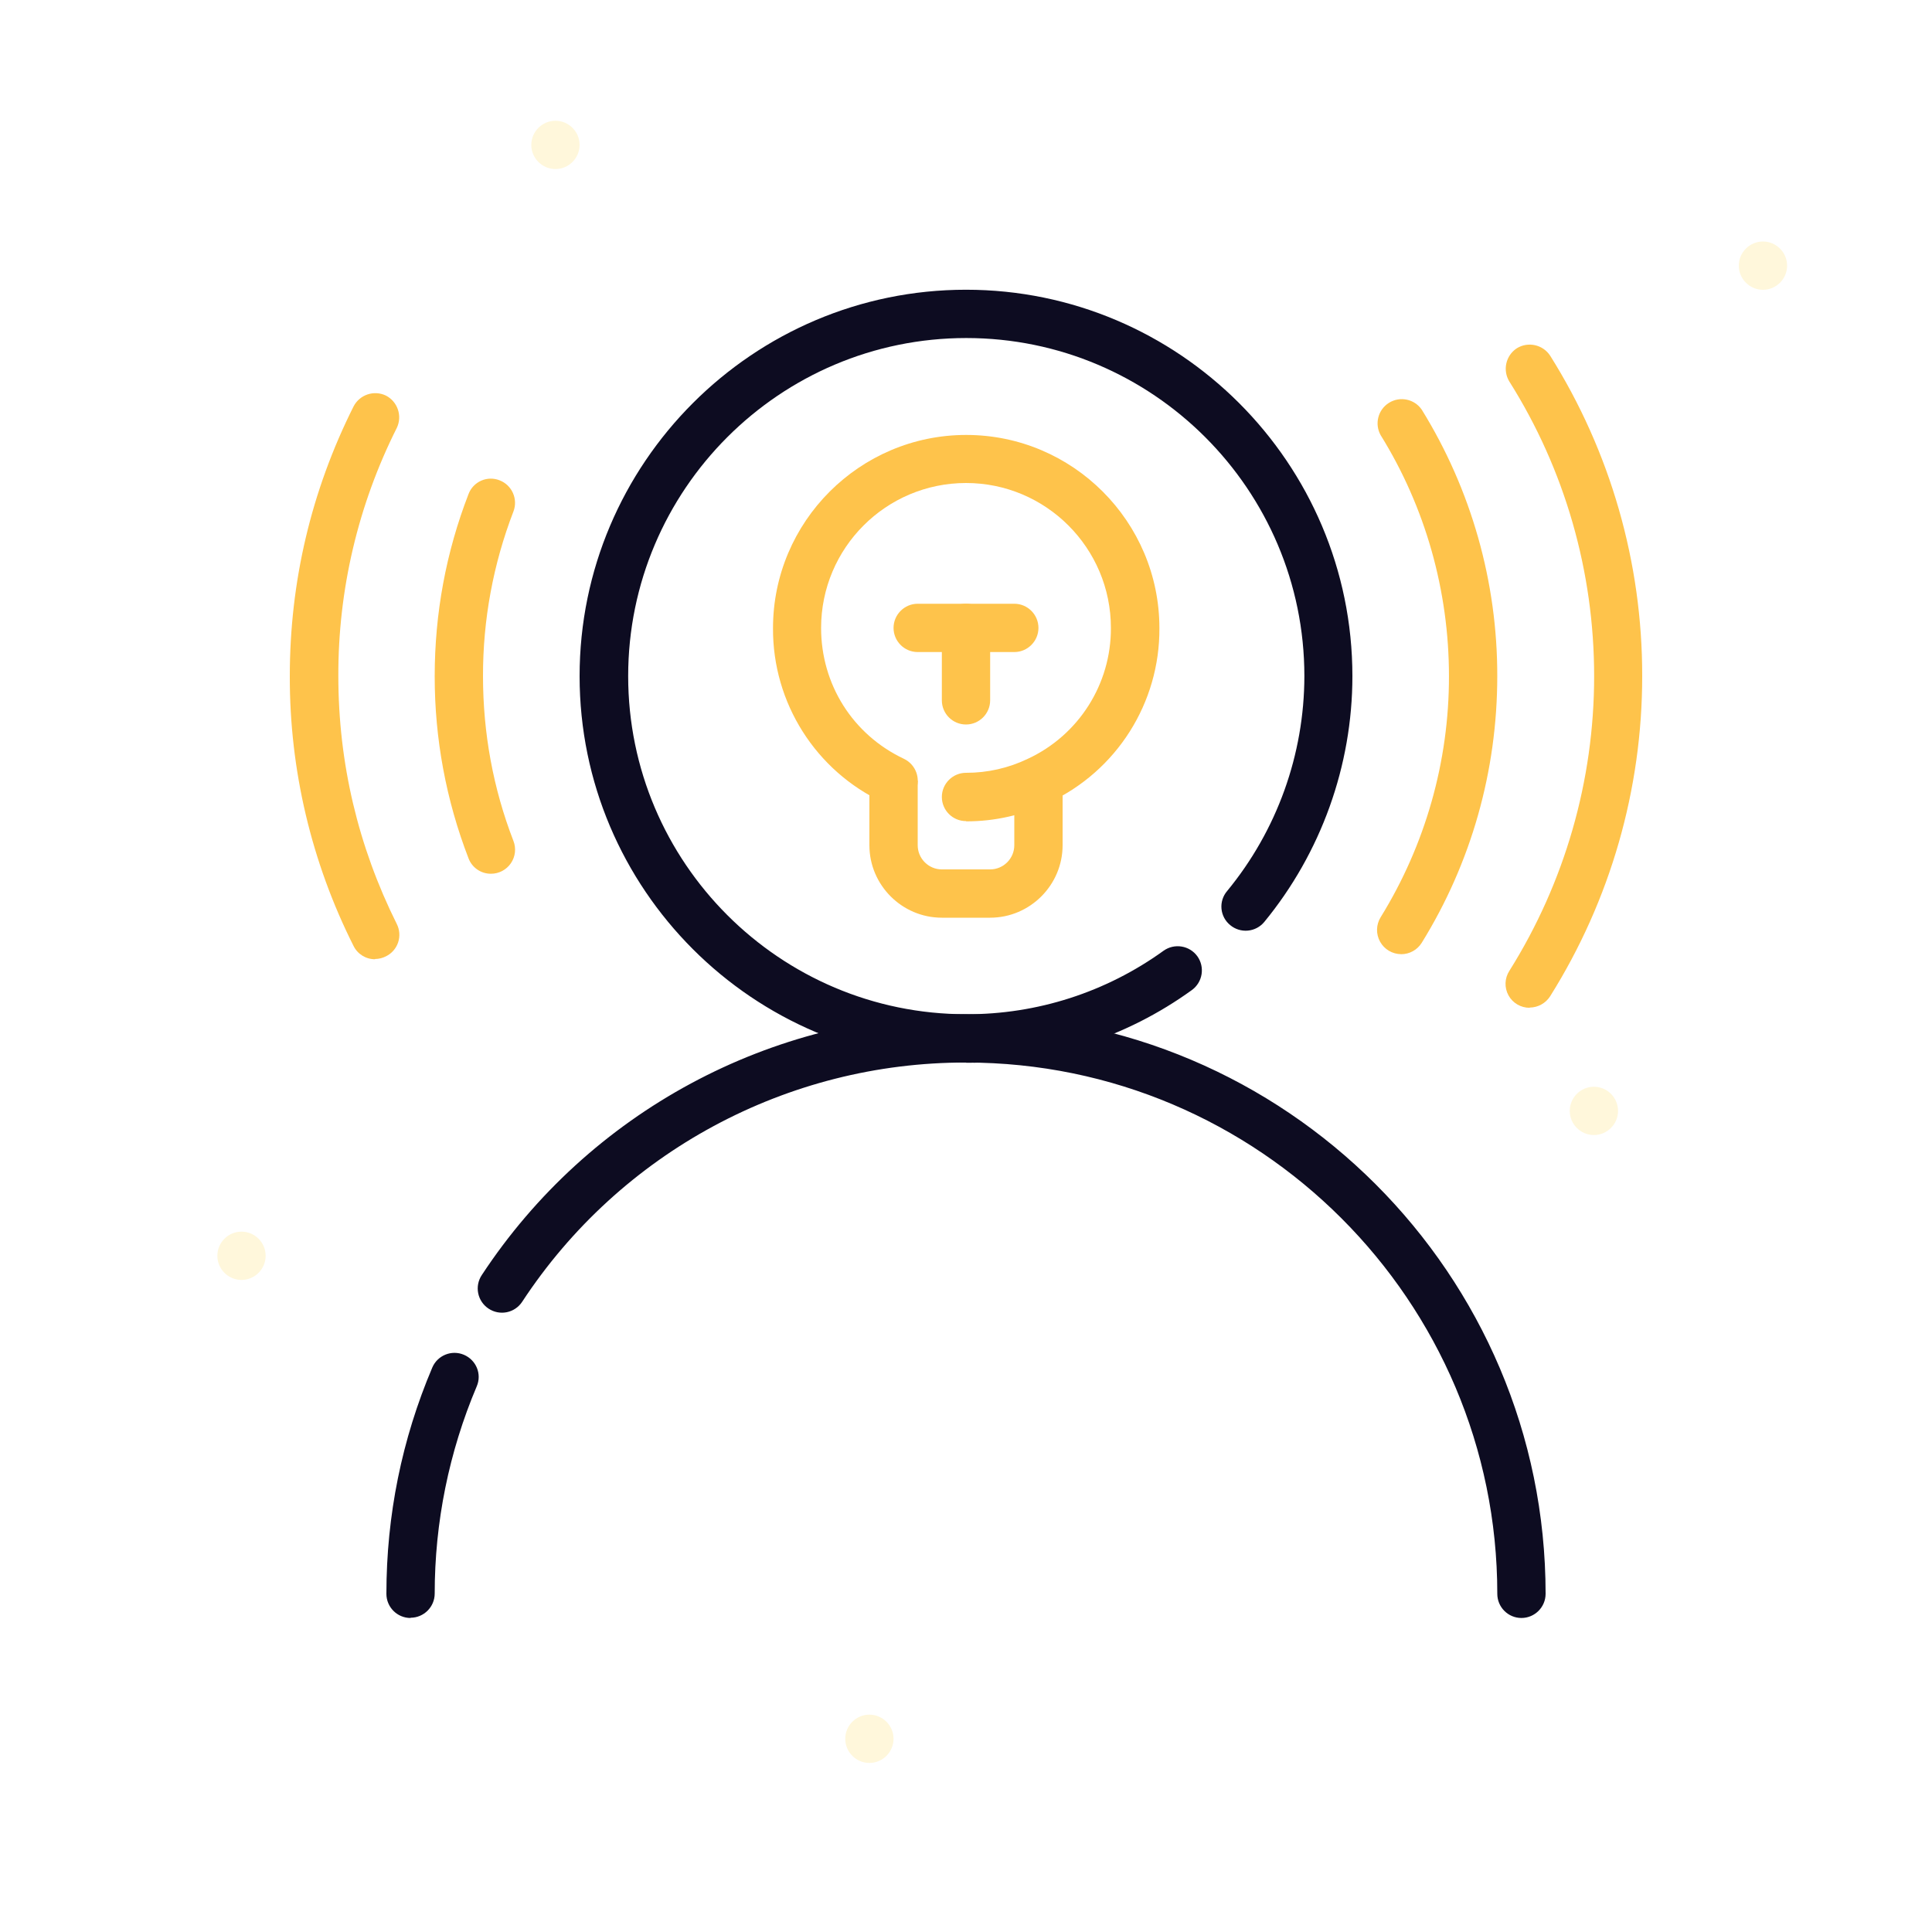
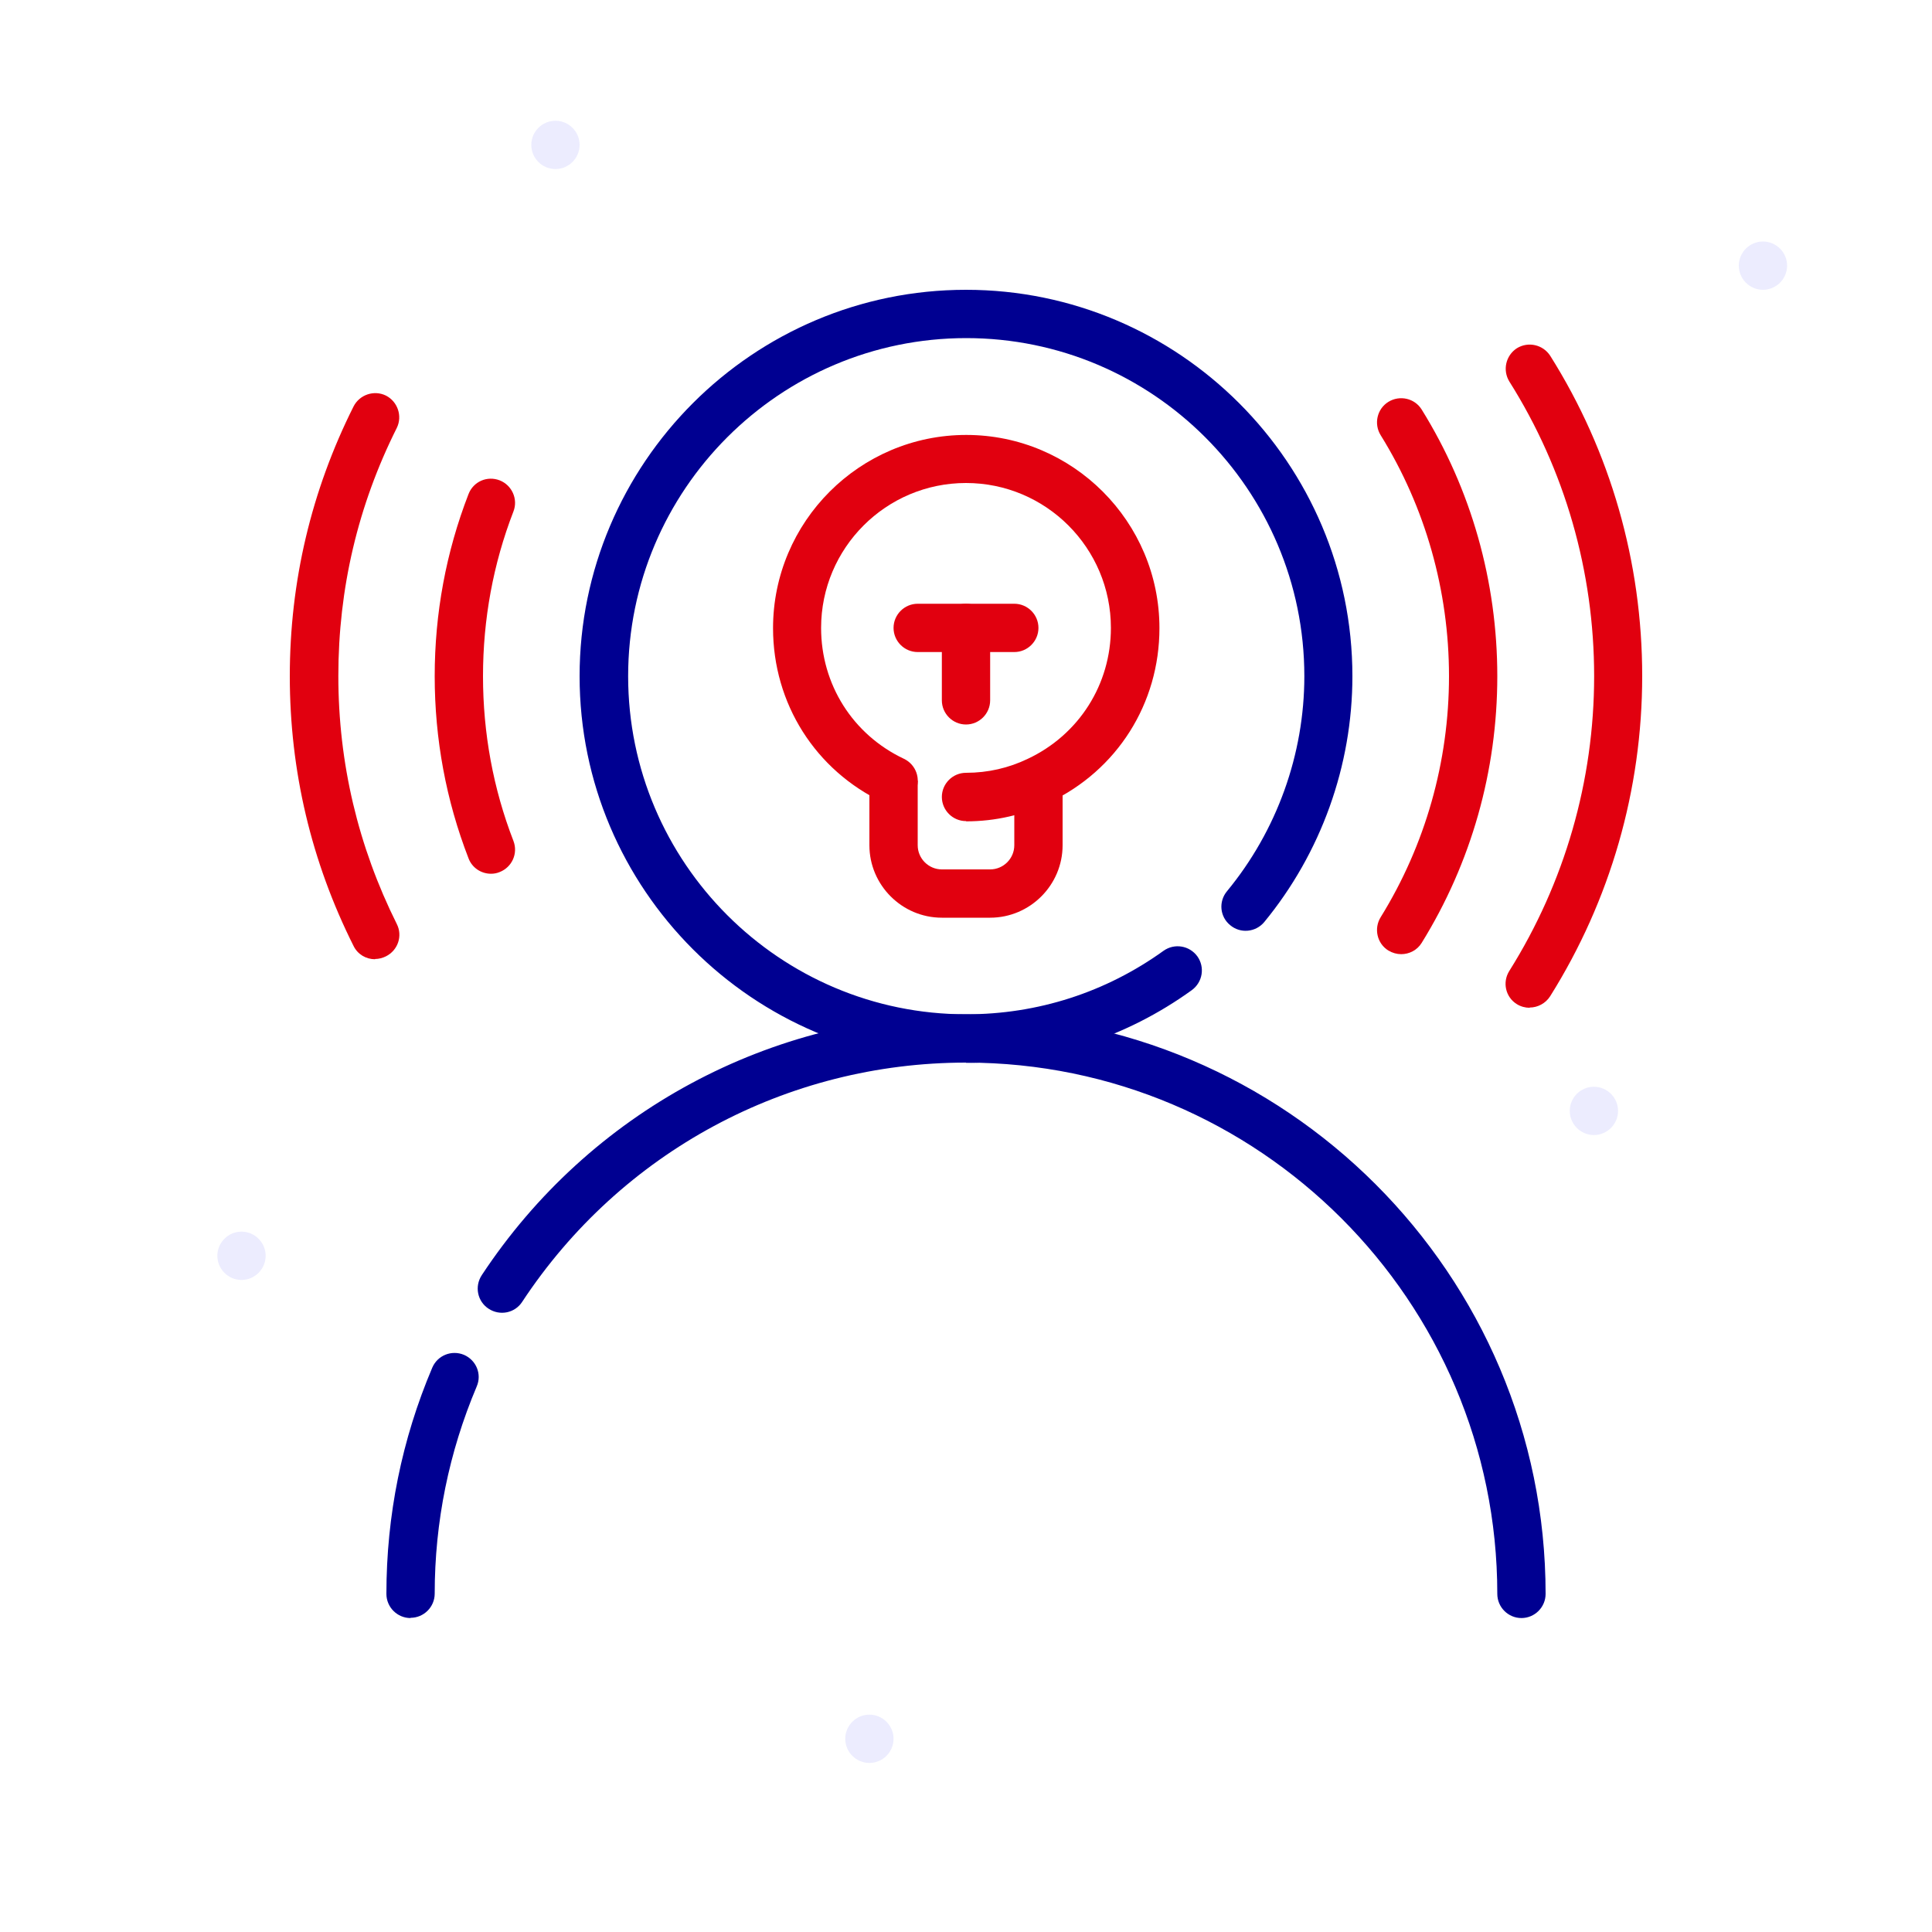
- <svg xmlns="http://www.w3.org/2000/svg" width="56" height="56" fill="none">
-   <path fill="#FFF7DB" fill-rule="evenodd" d="M7 37.1c.385 0 .7-.316.7-.7 0-.386-.315-.7-.7-.7s-.7.314-.7.7c0 .384.315.7.7.7m9.1-32.2c.385 0 .7-.315.7-.7s-.315-.7-.7-.7-.7.315-.7.7.315.7.7.7m30.1 28c.385 0 .7-.315.7-.7s-.315-.7-.7-.7-.7.315-.7.7.315.7.7.7m4.9-24.5c.385 0 .7-.315.7-.7s-.315-.7-.7-.7-.7.315-.7.7.315.7.7.7M25.2 51.1c.385 0 .7-.316.7-.7 0-.386-.315-.7-.7-.7s-.7.314-.7.7c0 .384.315.7.7.7" clip-rule="evenodd" />
-   <path fill="#FEC34B" d="M14.23 25.326a.69.69 0 0 1-.65-.448 14.6 14.6 0 0 1-.98-5.278c0-1.82.329-3.598.98-5.278a.69.69 0 0 1 .903-.399.7.7 0 0 1 .399.903A13.2 13.2 0 0 0 14 19.6c0 1.645.294 3.255.882 4.774a.698.698 0 0 1-.651.952m-3.361 2.478a.69.69 0 0 1-.622-.385A17.3 17.3 0 0 1 8.4 19.6c0-2.744.623-5.376 1.848-7.819a.71.71 0 0 1 .938-.315.71.71 0 0 1 .315.938 15.9 15.9 0 0 0-1.694 7.19c0 2.526.574 4.941 1.694 7.188a.695.695 0 0 1-.315.938.7.7 0 0 1-.315.077zm29.744-.147a.702.702 0 0 1-.595-1.071 13.26 13.26 0 0 0 1.98-6.986c0-2.478-.685-4.9-1.98-6.986a.702.702 0 0 1 1.19-.742 14.63 14.63 0 0 1 2.19 7.728c0 2.744-.755 5.411-2.19 7.728a.7.7 0 0 1-.595.33m3.724 1.553a.694.694 0 0 1-.588-1.071 16.06 16.06 0 0 0 2.457-8.54c0-3.03-.847-5.985-2.457-8.54a.71.71 0 0 1 .217-.966.71.71 0 0 1 .966.217 17.4 17.4 0 0 1 2.667 9.282 17.44 17.44 0 0 1-2.667 9.282.71.71 0 0 1-.595.33zM28.7 26.6h-1.4c-1.155 0-2.1-.945-2.1-2.1v-1.876h1.4V24.5c0 .385.315.7.7.7h1.4c.385 0 .7-.315.7-.7v-1.876h1.4V24.5c0 1.155-.945 2.1-2.1 2.1" />
-   <path fill="#FEC34B" d="M28 23.8a.7.7 0 0 1-.7-.7c0-.385.315-.7.7-.7a4.1 4.1 0 0 0 1.792-.406A4.16 4.16 0 0 0 32.2 18.2c0-2.317-1.883-4.2-4.2-4.2a4.203 4.203 0 0 0-4.2 4.2c0 1.638.917 3.094 2.4 3.794.35.168.498.581.337.931a.704.704 0 0 1-.931.336 5.54 5.54 0 0 1-3.2-5.054c0-3.087 2.514-5.6 5.6-5.6 3.088 0 5.6 2.513 5.6 5.6a5.54 5.54 0 0 1-3.198 5.054 5.5 5.5 0 0 1-2.401.546z" />
-   <path fill="#FEC34B" d="M28 21a.7.7 0 0 1-.7-.7v-2.1c0-.385.315-.7.7-.7s.7.315.7.7v2.1c0 .385-.315.7-.7.7" />
-   <path fill="#FEC34B" d="M29.4 18.9h-2.8a.7.7 0 0 1-.7-.7c0-.385.315-.7.7-.7h2.8c.385 0 .7.315.7.7s-.315.7-.7.7" />
-   <path fill="#0D0C21" d="M28 30.798c-6.174 0-11.2-5.026-11.2-11.2s5.026-11.2 11.2-11.2 11.2 5.026 11.2 11.2c0 2.597-.91 5.124-2.555 7.126a.7.7 0 0 1-.987.091.693.693 0 0 1-.09-.987 9.82 9.82 0 0 0 2.24-6.23c0-5.404-4.397-9.8-9.8-9.8-5.405 0-9.8 4.396-9.8 9.8s4.395 9.8 9.8 9.8a9.72 9.72 0 0 0 5.718-1.84.705.705 0 0 1 .98.16.705.705 0 0 1-.16.98 11.1 11.1 0 0 1-6.539 2.107z" />
-   <path fill="#0D0C21" d="M44.1 46.898a.7.7 0 0 1-.7-.7c0-8.49-6.909-15.4-15.4-15.4a15.36 15.36 0 0 0-12.866 6.937.7.7 0 0 1-.973.196.7.7 0 0 1-.196-.973A16.78 16.78 0 0 1 28 29.398c9.261 0 16.8 7.54 16.8 16.8 0 .385-.315.7-.7.7m-32.2 0a.7.7 0 0 1-.7-.7c0-2.275.448-4.48 1.33-6.559a.7.7 0 0 1 .917-.37c.357.153.525.56.371.916a15.4 15.4 0 0 0-1.218 6.006c0 .385-.315.7-.7.7z" />
+ <svg xmlns="http://www.w3.org/2000/svg" width="80" height="80" viewBox="0 0 80 80" fill="none">
+   <path fill-rule="evenodd" clip-rule="evenodd" d="M10 53C10.55 53 11 52.55 11 52C11 51.45 10.55 51 10 51C9.45 51 9 51.45 9 52C9 52.55 9.45 53 10 53Z" fill="#ECECFE" />
+   <path fill-rule="evenodd" clip-rule="evenodd" d="M23 7C23.55 7 24 6.55 24 6C24 5.45 23.55 5 23 5C22.45 5 22 5.45 22 6C22 6.55 22.45 7 23 7Z" fill="#ECECFE" />
+   <path fill-rule="evenodd" clip-rule="evenodd" d="M66 47C66.55 47 67 46.55 67 46C67 45.45 66.55 45 66 45C65.45 45 65 45.45 65 46C65 46.55 65.45 47 66 47Z" fill="#ECECFE" />
+   <path fill-rule="evenodd" clip-rule="evenodd" d="M73 12C73.55 12 74 11.55 74 11C74 10.45 73.55 10 73 10C72.45 10 72 10.45 72 11C72 11.55 72.45 12 73 12Z" fill="#ECECFE" />
+   <path fill-rule="evenodd" clip-rule="evenodd" d="M36 73C36.55 73 37 72.55 37 72C37 71.45 36.55 71 36 71C35.45 71 35 71.45 35 72C35 72.55 35.45 73 36 73Z" fill="#ECECFE" />
+   <path d="M20.33 36.18C19.93 36.18 19.55 35.94 19.4 35.54C18.47 33.14 18 30.6 18 28C18 25.4 18.47 22.86 19.4 20.46C19.6 19.94 20.17 19.69 20.69 19.89C21.2 20.09 21.46 20.67 21.26 21.18C20.42 23.35 20 25.65 20 28C20 30.35 20.42 32.65 21.26 34.82C21.46 35.34 21.2 35.91 20.69 36.11C20.57 36.16 20.45 36.18 20.33 36.18Z" fill="#E1000F" />
+   <path d="M15.53 39.72C15.16 39.72 14.81 39.52 14.64 39.17C12.89 35.68 12 31.92 12 28C12 24.08 12.89 20.32 14.64 16.83C14.89 16.34 15.49 16.14 15.98 16.38C16.47 16.63 16.67 17.23 16.43 17.72C14.82 20.93 14.01 24.38 14.01 27.99C14.01 31.6 14.83 35.05 16.43 38.26C16.68 38.75 16.48 39.35 15.98 39.6C15.84 39.67 15.68 39.71 15.53 39.71V39.72Z" fill="#E1000F" />
+   <path d="M58.02 39.51C57.84 39.51 57.66 39.46 57.49 39.36C57.02 39.07 56.88 38.45 57.17 37.98C59.02 34.99 60 31.54 60 28C60 24.46 59.02 21 57.17 18.02C56.88 17.55 57.02 16.93 57.49 16.64C57.96 16.35 58.58 16.49 58.87 16.96C60.92 20.26 62 24.08 62 28C62 31.92 60.92 35.73 58.87 39.04C58.68 39.35 58.35 39.51 58.02 39.51Z" fill="#E1000F" />
+   <path d="M63.34 41.73C63.16 41.73 62.97 41.68 62.81 41.58C62.34 41.29 62.2 40.67 62.5 40.2C64.79 36.55 66.01 32.33 66.01 28C66.01 23.67 64.8 19.45 62.5 15.8C62.21 15.33 62.35 14.72 62.81 14.42C63.28 14.13 63.89 14.27 64.19 14.73C66.69 18.7 68 23.28 68 27.99C68 32.7 66.68 37.28 64.19 41.25C64 41.55 63.67 41.72 63.34 41.72V41.73Z" fill="#E1000F" />
+   <path d="M41 38H39C37.35 38 36 36.65 36 35V32.32H38V35C38 35.55 38.45 36 39 36H41C41.55 36 42 35.55 42 35V32.32H44V35C44 36.65 42.65 38 41 38Z" fill="#E1000F" />
+   <path d="M40 34C39.45 34 39 33.55 39 33C39 32.45 39.45 32 40 32C40.91 32 41.77 31.8 42.56 31.42C44.68 30.42 46 28.34 46 26C46 22.69 43.31 20 40 20C36.69 20 34 22.69 34 26C34 28.34 35.31 30.42 37.43 31.42C37.93 31.66 38.14 32.25 37.91 32.75C37.67 33.25 37.08 33.46 36.58 33.23C33.76 31.9 32.01 29.13 32.01 26.01C32.01 21.6 35.6 18.01 40.01 18.01C44.42 18.01 48.01 21.6 48.01 26.01C48.01 29.13 46.26 31.9 43.44 33.23C42.38 33.74 41.22 34.01 40.01 34.01L40 34Z" fill="#E1000F" />
+   <path d="M40 30C39.45 30 39 29.55 39 29V26C39 25.45 39.45 25 40 25C40.55 25 41 25.45 41 26V29C41 29.55 40.55 30 40 30Z" fill="#E1000F" />
+   <path d="M42 27H38C37.45 27 37 26.55 37 26C37 25.45 37.45 25 38 25H42C42.55 25 43 25.45 43 26C43 26.55 42.55 27 42 27Z" fill="#E1000F" />
+   <path d="M40 44C31.18 44 24 36.82 24 28C24 19.18 31.18 12 40 12C48.82 12 56 19.18 56 28C56 31.71 54.7 35.32 52.35 38.18C52 38.6 51.37 38.67 50.94 38.31C50.51 37.96 50.45 37.33 50.81 36.9C52.87 34.4 54.01 31.24 54.01 28C54.01 20.28 47.73 14 40.01 14C32.29 14 26.01 20.28 26.01 28C26.01 35.72 32.29 42 40.01 42C42.97 42 45.79 41.09 48.18 39.37C48.63 39.05 49.25 39.15 49.58 39.6C49.9 40.05 49.8 40.67 49.35 41C46.62 42.97 43.39 44.01 40.01 44.01L40 44Z" fill="#000091" />
+   <path d="M63 67C62.45 67 62 66.55 62 66C62 53.87 52.13 44 40 44C32.58 44 25.71 47.7 21.62 53.91C21.32 54.37 20.7 54.5 20.23 54.19C19.77 53.89 19.64 53.27 19.95 52.8C24.41 46.04 31.91 42 40 42C53.23 42 64 52.77 64 66C64 66.55 63.55 67 63 67Z" fill="#000091" />
+   <path d="M17 67C16.45 67 16 66.55 16 66C16 62.75 16.64 59.6 17.9 56.63C18.12 56.12 18.7 55.89 19.21 56.1C19.72 56.32 19.96 56.9 19.74 57.41C18.59 60.13 18 63.02 18 65.99C18 66.54 17.55 66.99 17 66.99V67Z" fill="#000091" />
</svg>
